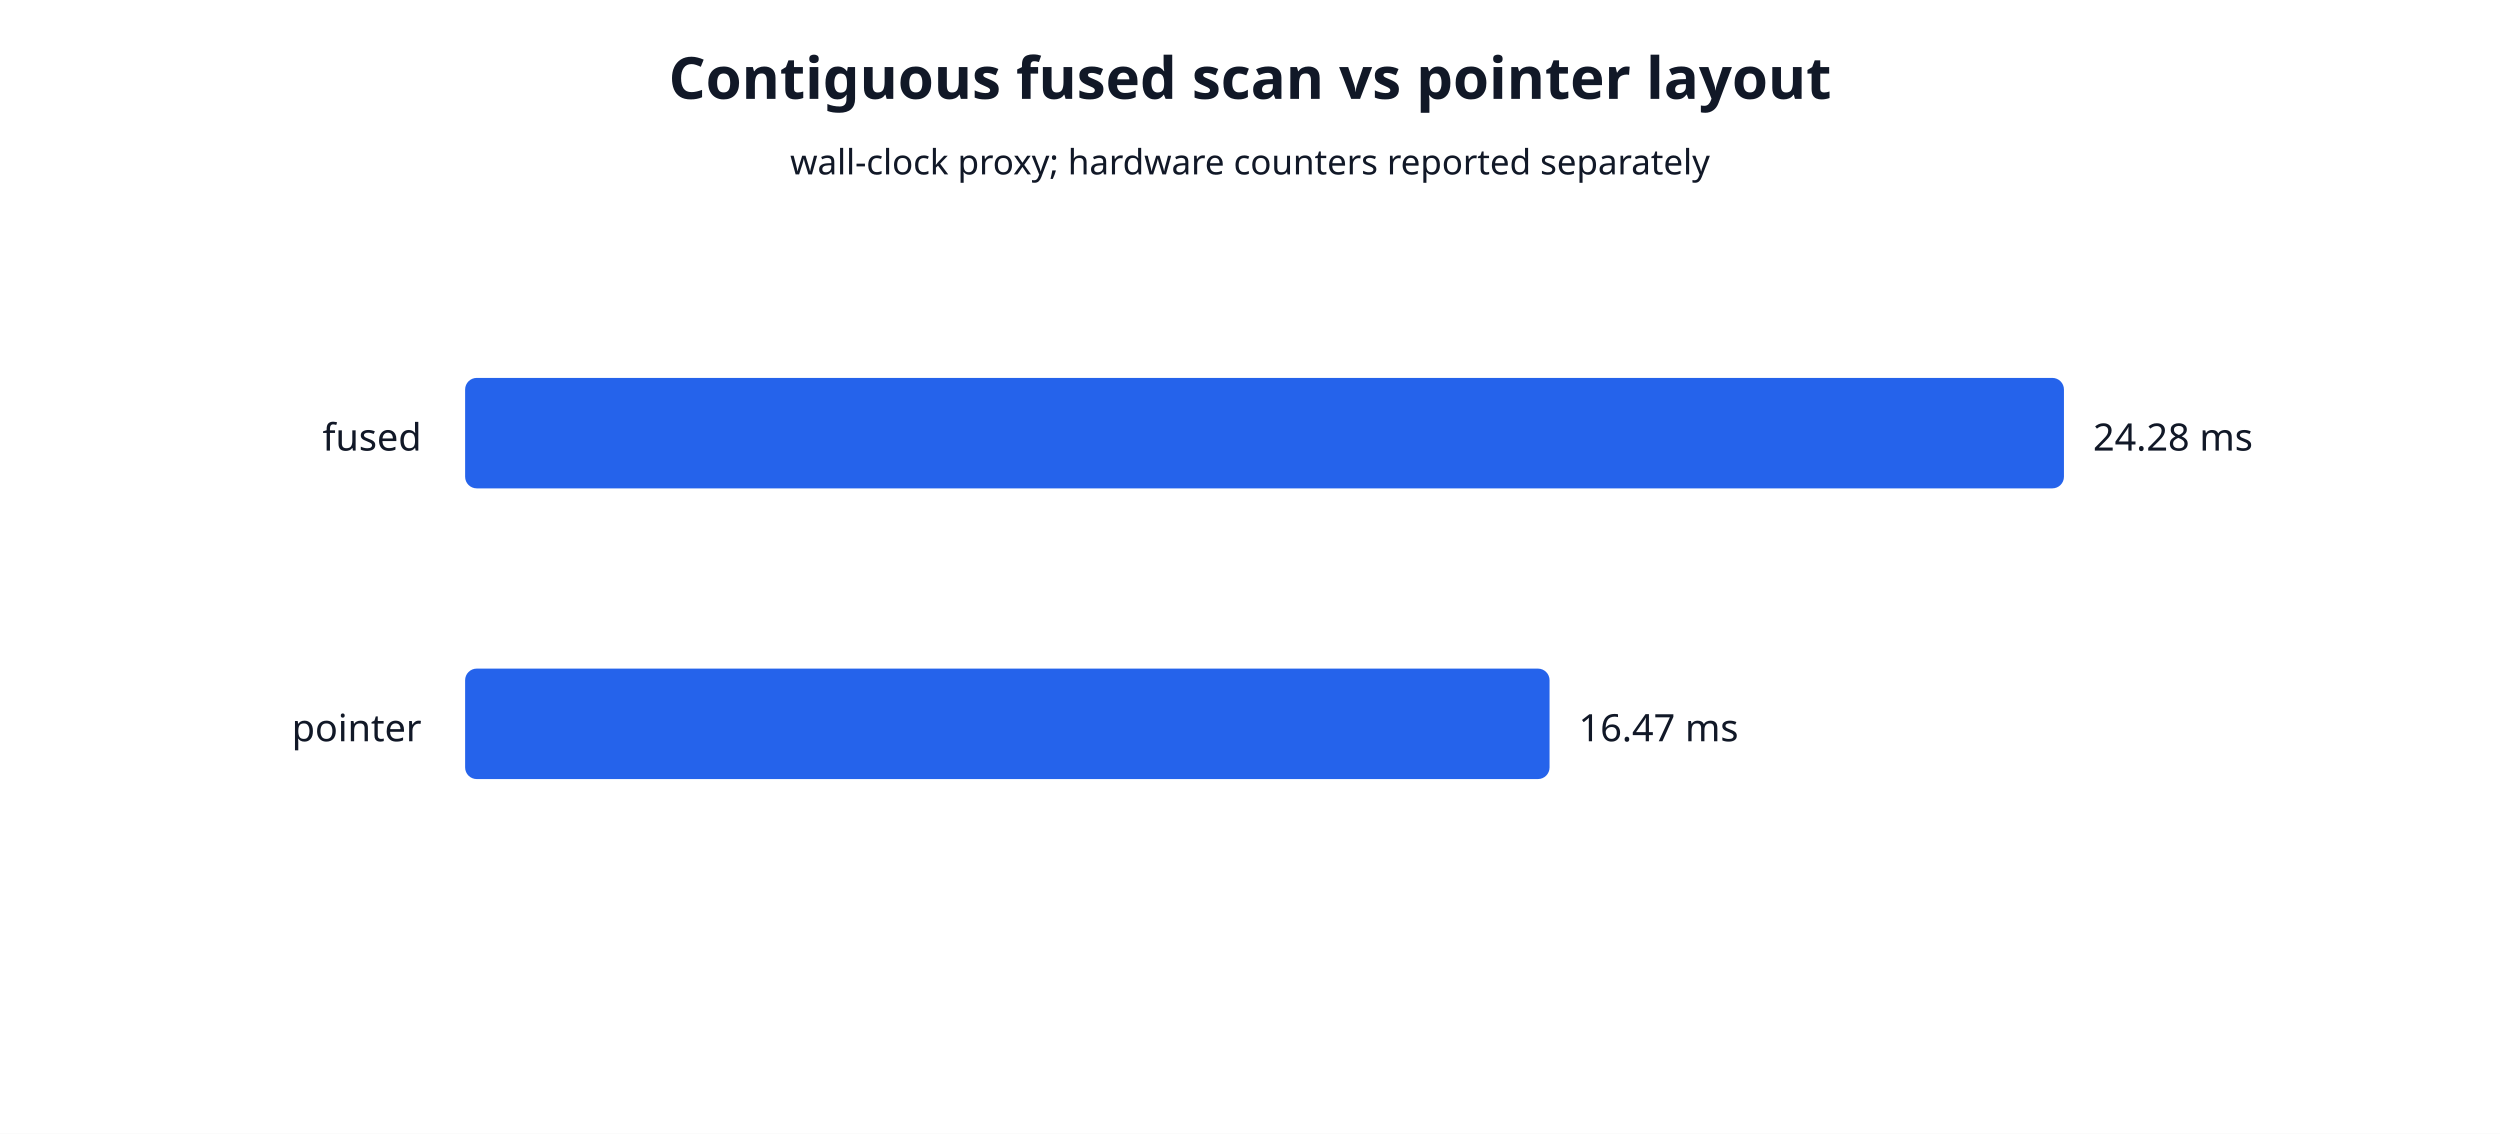
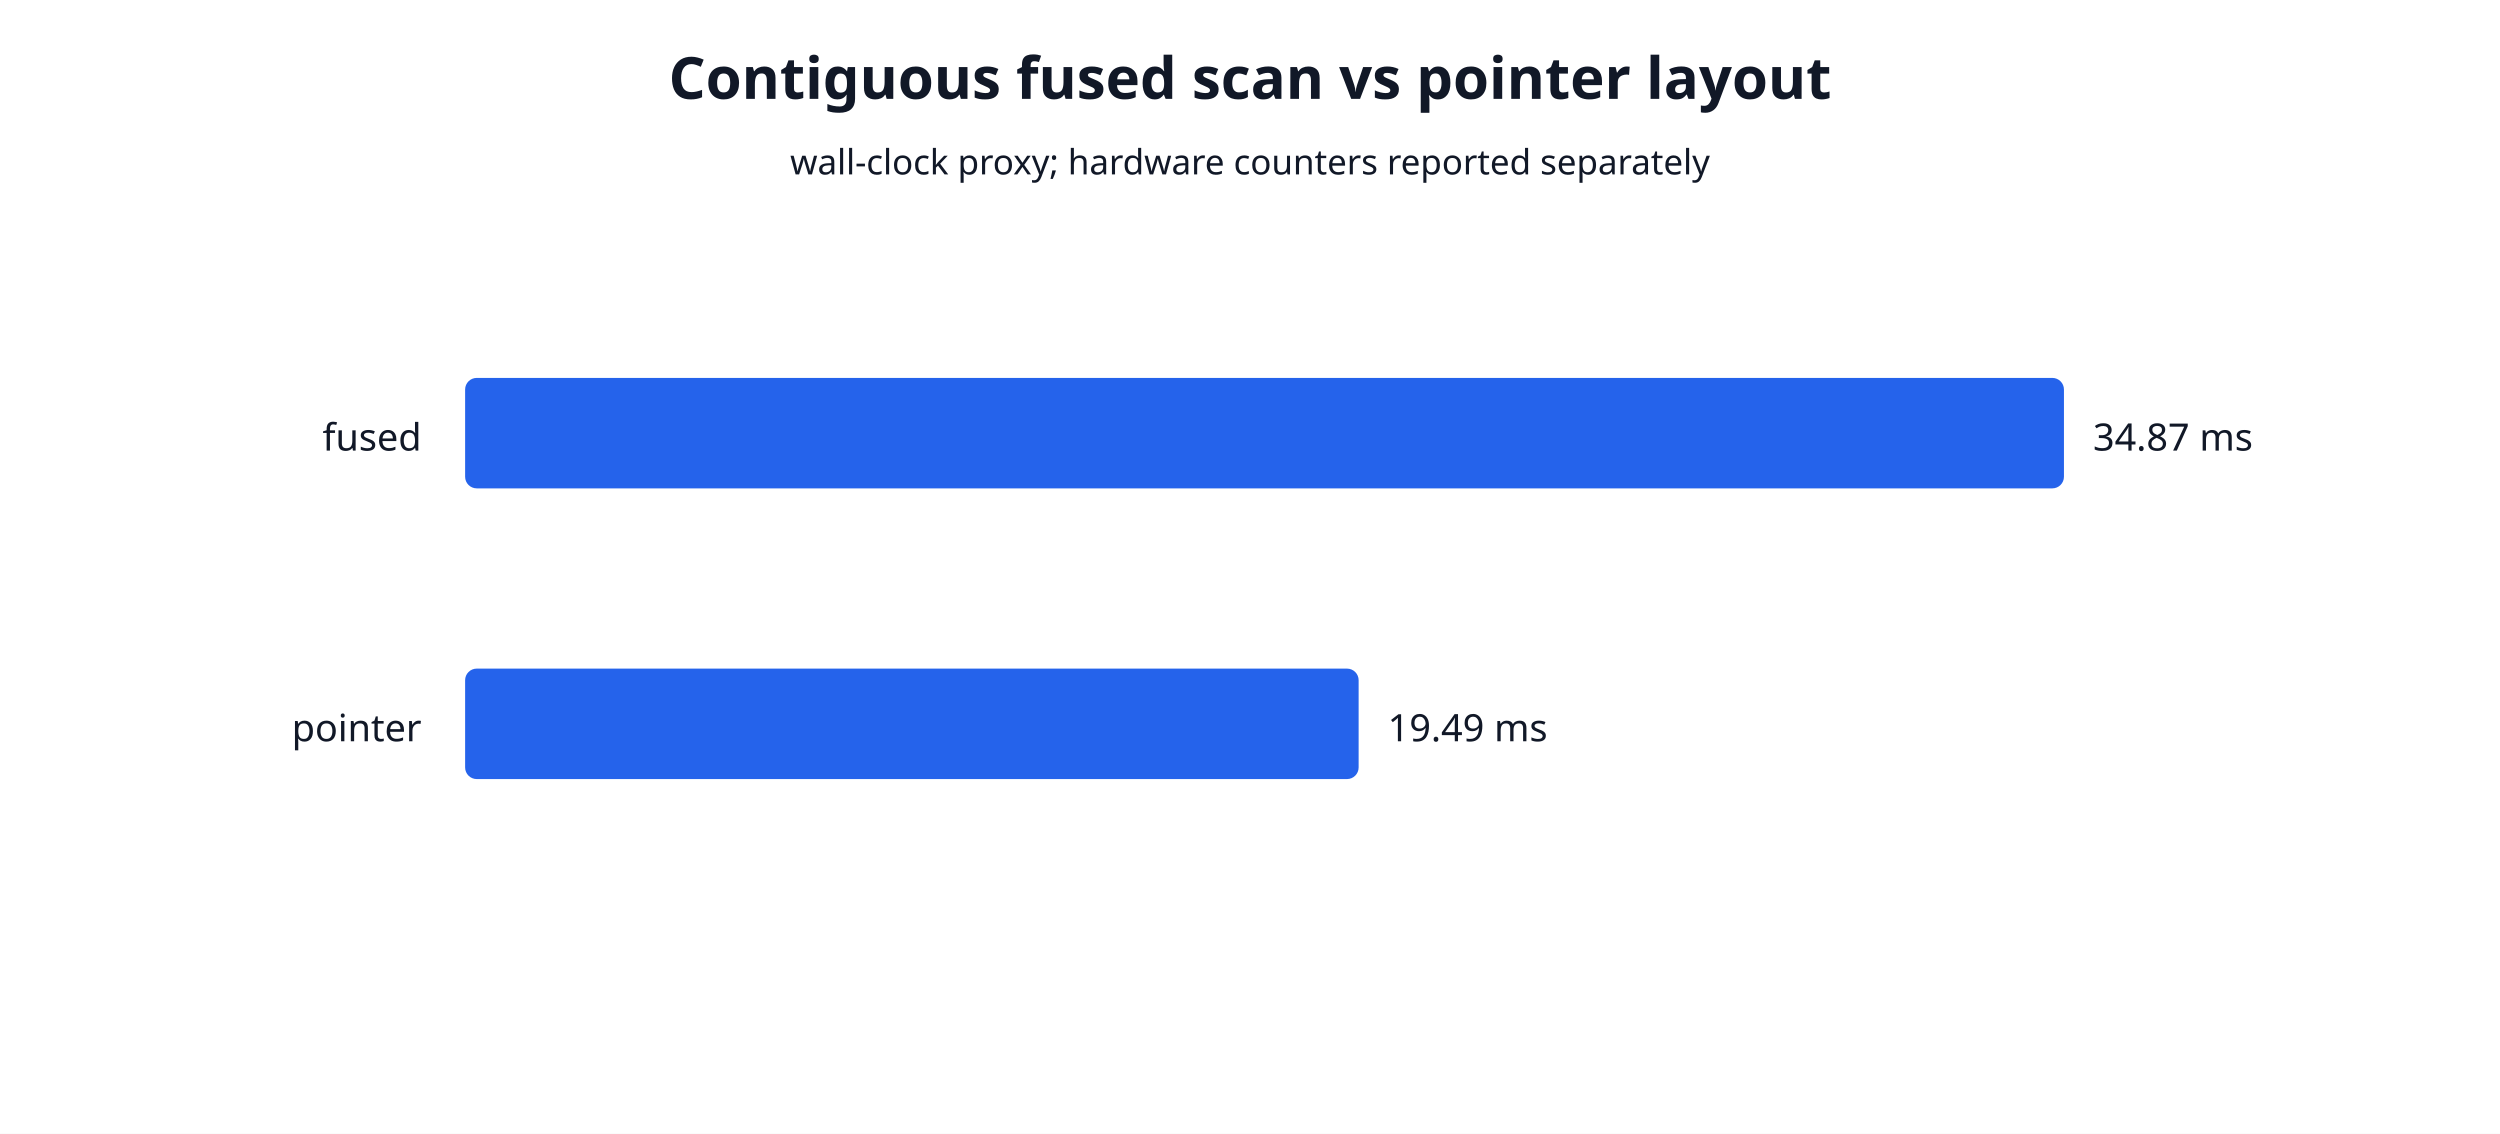
<svg xmlns="http://www.w3.org/2000/svg" width="860" height="390" viewBox="0 0 860 390">
  <rect width="100%" height="100%" fill="white" />
  <style>text{font-family:system-ui,sans-serif;fill:#111827}.grid{stroke:#e5e7eb}.axis{stroke:#374151;stroke-width:1.5}</style>
  <text x="430" y="34" text-anchor="middle" font-size="20" font-weight="600">Contiguous fused scan vs pointer layout</text>
  <text x="430" y="60" text-anchor="middle" font-size="12">wall-clock proxy; hardware counters reported separately</text>
  <text x="145" y="155" text-anchor="end" font-size="13">fused</text>
  <rect x="160" y="130" width="550.00" height="38" fill="#2563eb" rx="4" />
-   <text x="720.00" y="155" font-size="13">24.28 ms</text>
+   <text x="720.00" y="155" font-size="13">34.87 ms</text>
  <text x="145" y="255" text-anchor="end" font-size="13">pointer</text>
-   <rect x="160" y="230" width="373.05" height="38" fill="#2563eb" rx="4" />
-   <text x="543.05" y="255" font-size="13">16.47 ms</text>
+   <rect x="160" y="230" width="307.37" height="38" fill="#2563eb" rx="4" />
+   <text x="477.37" y="255" font-size="13">19.49 ms</text>
</svg>
